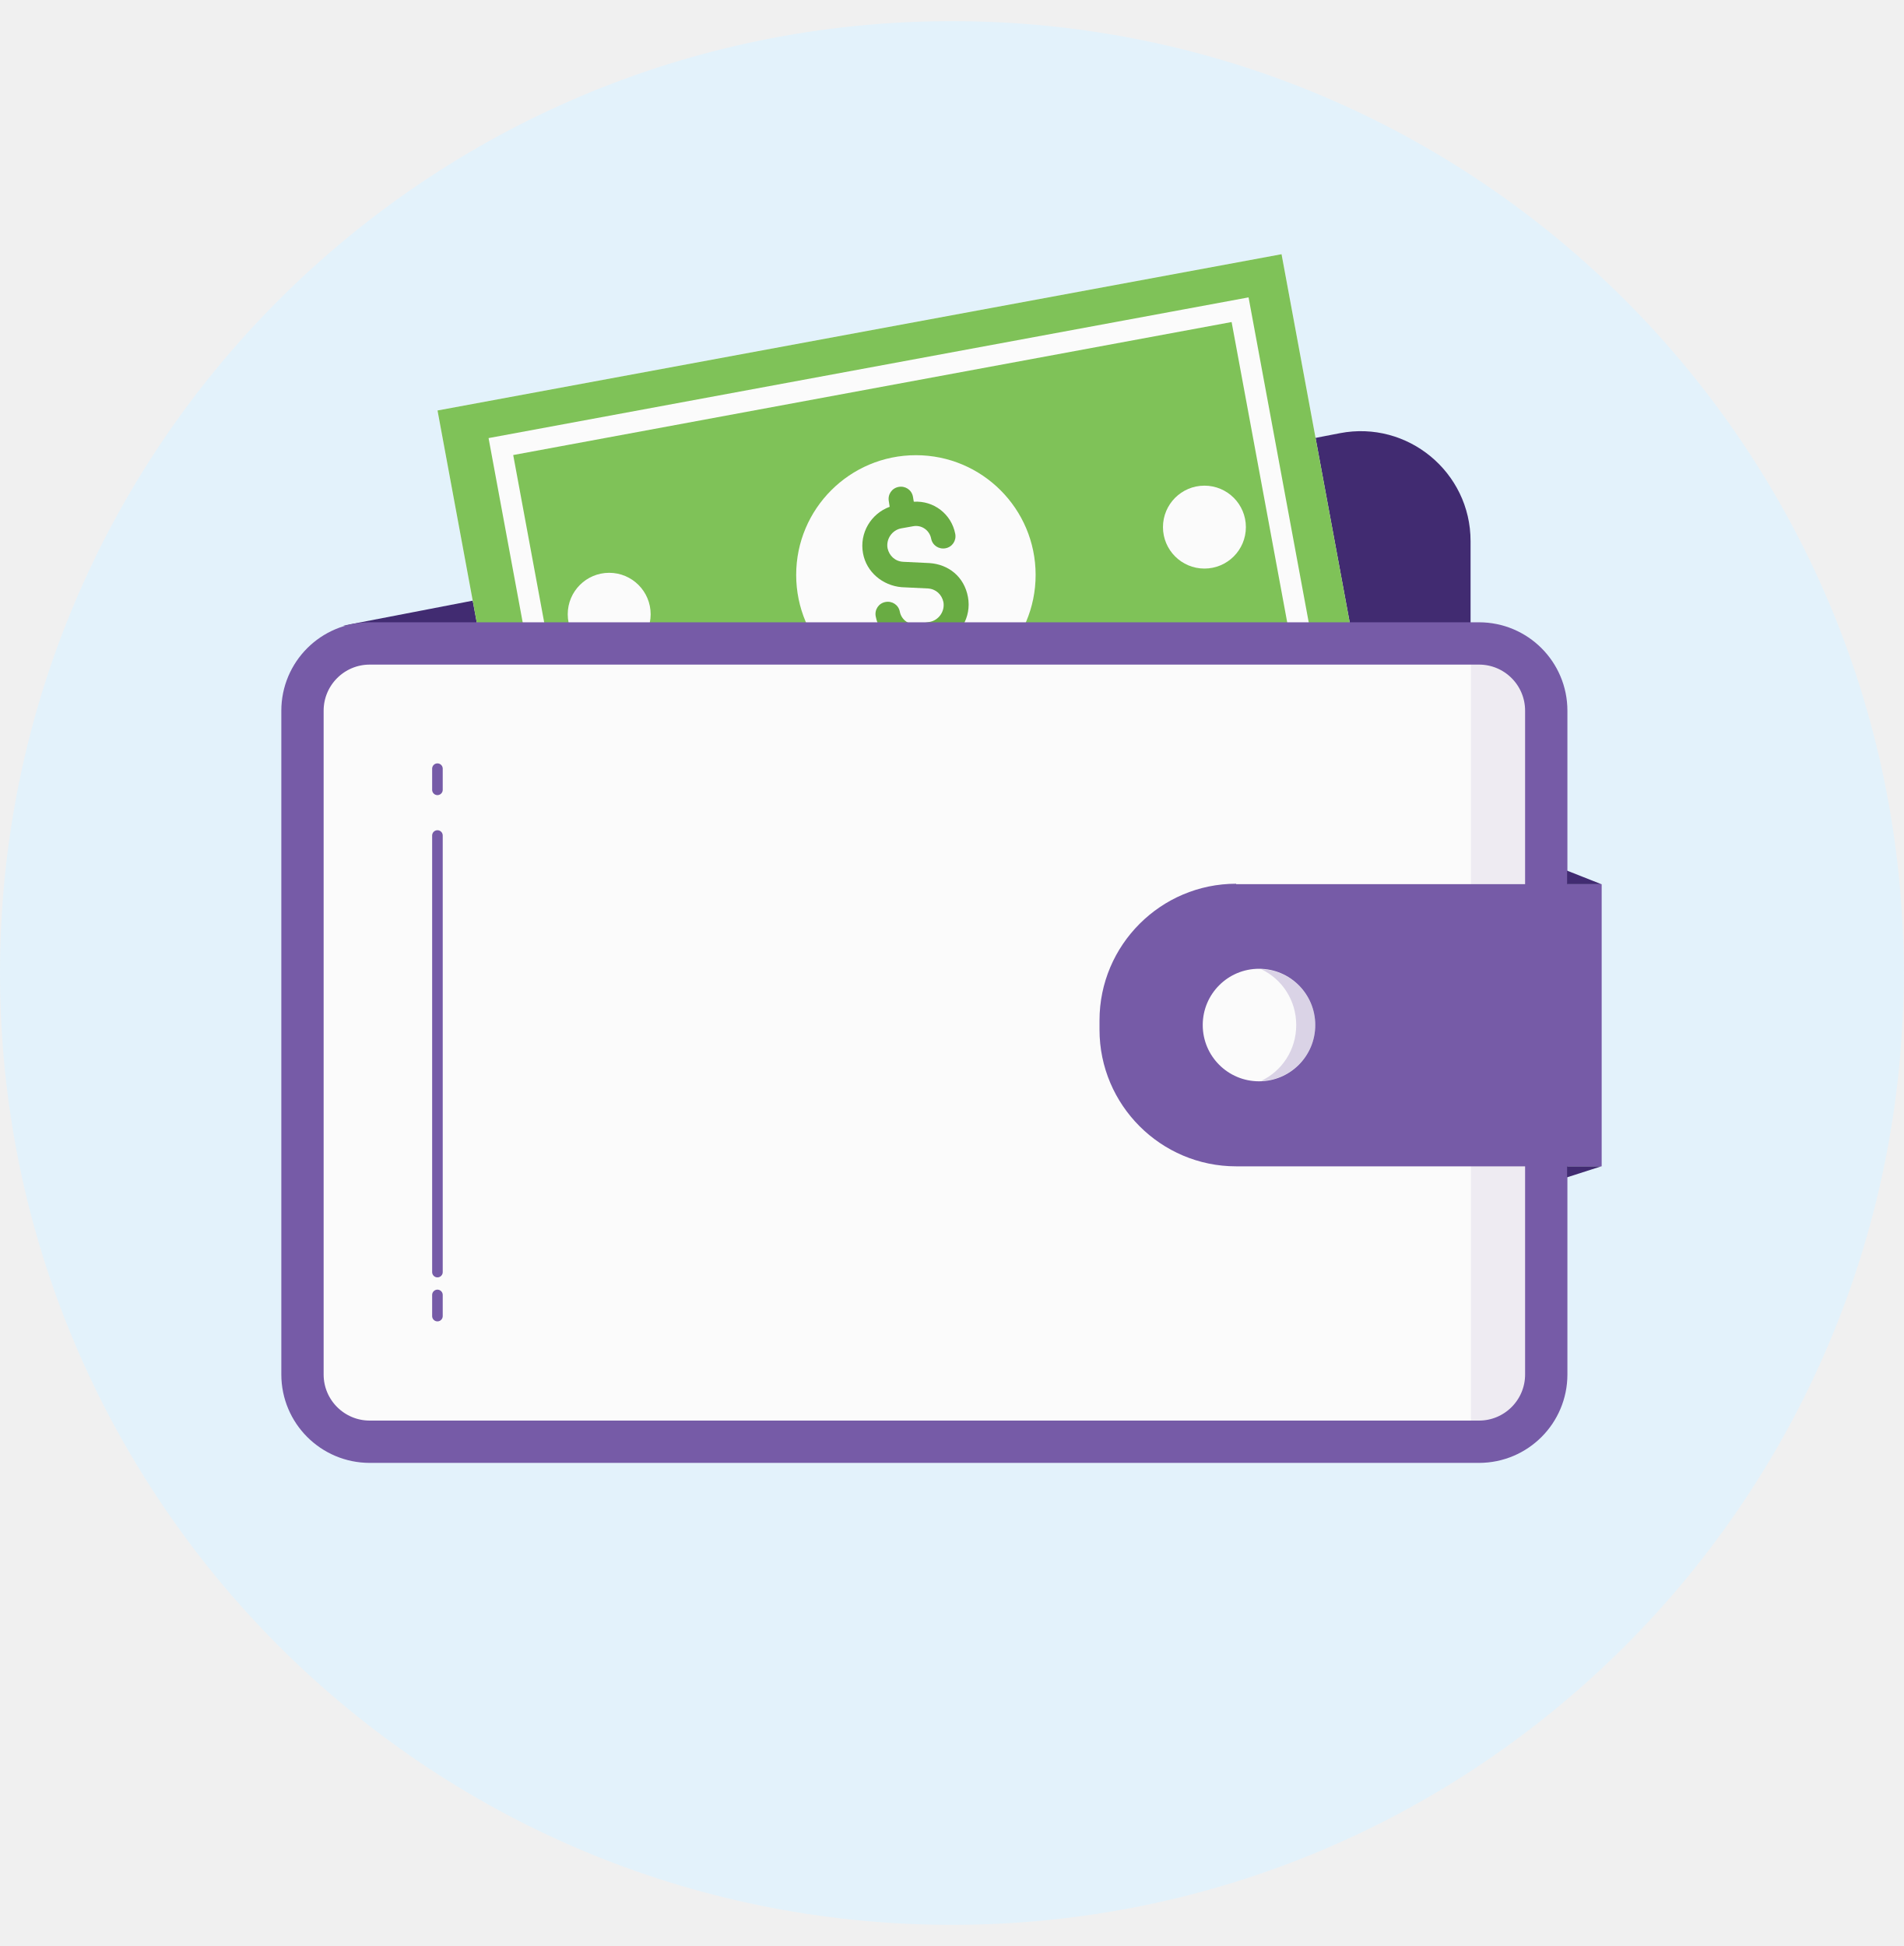
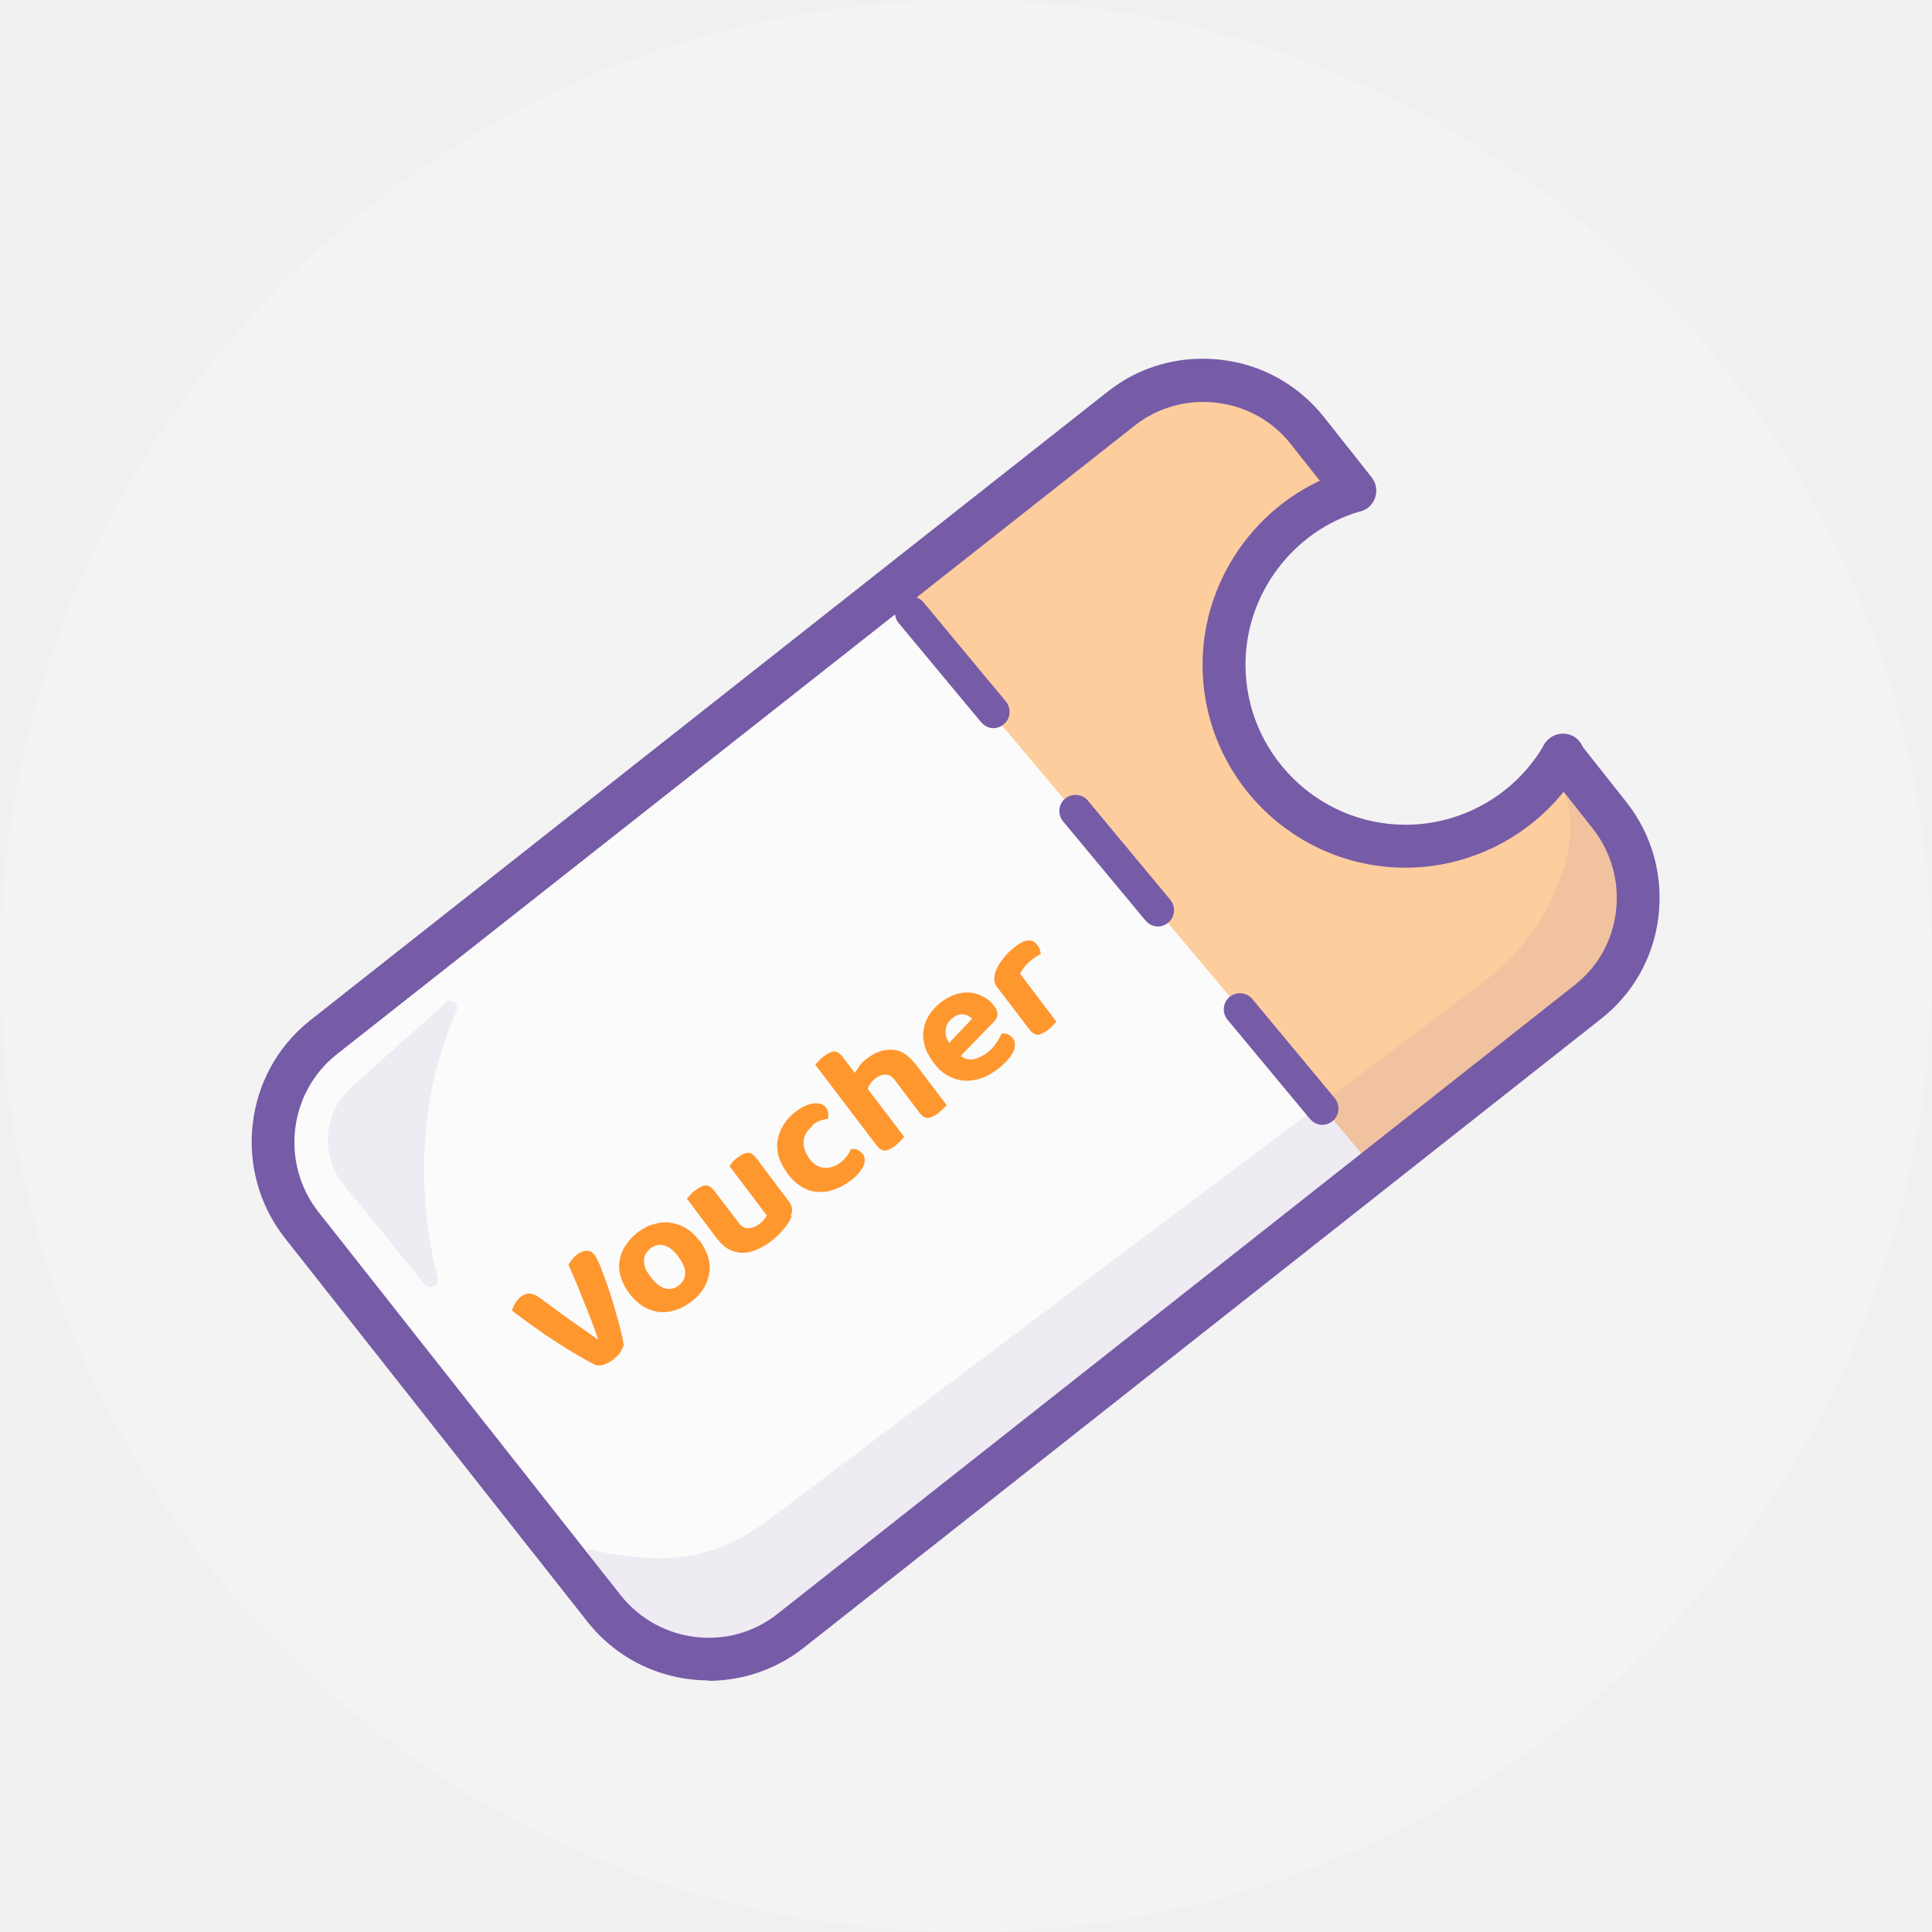
- <svg xmlns="http://www.w3.org/2000/svg" width="45" height="46" viewBox="0 0 45 46" fill="none">
-   <path d="M22.5 45.5C34.926 45.5 45 35.426 45 23C45 10.574 34.926 0.5 22.5 0.5C10.074 0.5 0 10.574 0 23C0 35.426 10.074 45.5 22.5 45.5Z" fill="#E3F2FB" />
-   <path d="M33.96 11.06H33.9V11.03L33.96 11.06Z" fill="#FBFBFB" />
-   <path d="M8.111 14.79L31.671 10.24C33.271 9.93 34.761 11.16 34.761 12.79V14.79H8.111Z" fill="#412B71" />
-   <path d="M30.293 6.009L10.342 9.703L12.57 21.739L32.521 18.045L30.293 6.009Z" fill="#FBFBFB" />
-   <path d="M30.293 6.009L10.342 9.703L12.57 21.739L32.521 18.045L30.293 6.009Z" fill="#7FC258" />
-   <path d="M21.65 16.42C23.213 16.42 24.48 15.153 24.48 13.59C24.48 12.027 23.213 10.76 21.65 10.76C20.087 10.76 18.82 12.027 18.82 13.59C18.82 15.153 20.087 16.42 21.65 16.42Z" fill="#FBFBFB" />
-   <path d="M28.47 13.44C29.012 13.44 29.45 13.001 29.45 12.46C29.45 11.919 29.012 11.48 28.47 11.48C27.929 11.48 27.49 11.919 27.49 12.46C27.49 13.001 27.929 13.44 28.47 13.44Z" fill="#FBFBFB" />
-   <path d="M14.4 15.5C14.941 15.5 15.38 15.061 15.38 14.52C15.38 13.979 14.941 13.54 14.4 13.54C13.859 13.54 13.42 13.979 13.42 14.52C13.42 15.061 13.859 15.5 14.4 15.5Z" fill="#FBFBFB" />
-   <path d="M21.97 13.31L21.35 13.28C21.16 13.27 21.02 13.14 20.98 12.96C20.94 12.74 21.09 12.53 21.3 12.49L21.58 12.44C21.78 12.4 21.97 12.53 22.01 12.73C22.04 12.89 22.19 12.99 22.35 12.96C22.51 12.93 22.61 12.78 22.58 12.62C22.49 12.15 22.07 11.83 21.6 11.86L21.58 11.74C21.55 11.58 21.4 11.48 21.24 11.51C21.08 11.54 20.98 11.69 21.01 11.85L21.03 11.98C20.59 12.14 20.31 12.6 20.4 13.08C20.48 13.52 20.86 13.84 21.31 13.88L21.93 13.91C22.12 13.92 22.26 14.05 22.3 14.23C22.34 14.45 22.19 14.66 21.98 14.7L21.7 14.75C21.5 14.79 21.31 14.66 21.27 14.46C21.24 14.3 21.09 14.2 20.93 14.23C20.77 14.26 20.67 14.41 20.7 14.57C20.79 15.04 21.21 15.36 21.68 15.33L21.7 15.45C21.73 15.61 21.88 15.71 22.04 15.68C22.2 15.65 22.3 15.5 22.27 15.34L22.25 15.21C22.69 15.05 22.97 14.59 22.88 14.11C22.79 13.63 22.42 13.34 21.97 13.31Z" fill="#69AC43" />
-   <path d="M29.313 7.321L11.84 10.556L13.664 20.409L31.137 17.174L29.313 7.321Z" stroke="#FBFBFB" stroke-width="0.5" stroke-miterlimit="10" />
-   <path d="M34.96 15.21H8.74C7.862 15.21 7.15 15.922 7.15 16.8V32.49C7.15 33.368 7.862 34.08 8.74 34.08H34.96C35.839 34.08 36.55 33.368 36.55 32.49V16.8C36.55 15.922 35.839 15.21 34.96 15.21Z" fill="#FBFBFB" />
-   <g opacity="0.1">
-     <path d="M36.459 15.35H34.77V33.93H36.459V15.35Z" fill="#765BA7" />
+ <svg xmlns="http://www.w3.org/2000/svg" width="88" height="88" viewBox="0 0 88 88" fill="none">
+   <g clip-path="url(#clip0_125_18940)">
+     <path d="M44 88C68.3 88 88 68.3 88 44C88 19.7 68.3 0 44 0C19.7 0 0 19.7 0 44C0 68.3 19.7 88 44 88Z" fill="#F3F3F3" />
+     <path d="M66.411 20.651H66.293V20.592L66.411 20.651Z" fill="#FBFBFB" />
+     <path d="M71.515 46.738L62.891 53.582L40.324 26.713L49.554 19.321C52.898 16.642 57.748 17.189 60.427 20.533L61.718 22.137C58.276 23.173 55.773 26.38 55.773 30.155C55.773 34.789 59.528 38.544 64.162 38.544C67.291 38.544 70.009 36.843 71.456 34.3L72.728 35.884C75.407 39.228 74.859 44.078 71.515 46.757V46.738Z" fill="#FBFBFB" />
+     <path d="M37.17 29.282L17.37 44.682C12.468 48.71 10.955 52.752 15.17 57.882L26.904 71.815C31.119 76.945 34.468 75.843 39.37 71.815L59.17 56.415C64.072 52.388 65.318 46.301 61.103 41.171L52.522 30.727C48.306 25.598 42.072 25.254 37.17 29.282Z" fill="#FBFBFB" />
+     <g opacity="0.46">
+       <path d="M71.515 46.738L62.891 53.582L40.324 26.713L49.554 19.321C52.898 16.642 57.748 17.189 60.427 20.533L61.718 22.137C58.276 23.173 55.773 26.38 55.773 30.155C55.773 34.789 59.528 38.544 64.162 38.544C67.291 38.544 70.009 36.843 71.456 34.3L72.728 35.884C75.407 39.228 74.859 44.078 71.515 46.757V46.738Z" fill="#FF972F" />
+     </g>
+     <g opacity="0.1">
+       <path d="M69.833 36.999L71.202 35.963C72.375 38.642 70.185 42.807 67.819 44.528L35.004 69.227C32.325 71.241 30.018 71.261 26.732 70.557C26.732 70.557 28.884 77.186 36.041 74.272C43.198 71.358 72.336 45.623 72.336 45.623C72.336 45.623 77.772 39.835 71.202 35.415L69.833 36.999Z" fill="#765BA7" />
+     </g>
+     <path d="M32.286 76.54C30.194 76.54 28.141 75.621 26.752 73.861L12.966 56.379C10.58 53.328 11.088 48.889 14.119 46.483L50.434 17.854C51.901 16.681 53.739 16.172 55.616 16.387C57.493 16.603 59.156 17.541 60.329 19.027L62.48 21.746C62.813 22.176 62.734 22.782 62.324 23.115C61.894 23.447 61.287 23.369 60.955 22.958L58.804 20.24C57.963 19.164 56.75 18.5 55.401 18.343C54.052 18.187 52.722 18.558 51.666 19.399L15.332 48.028C13.142 49.769 12.77 52.976 14.491 55.186L28.277 72.668C30.018 74.859 33.225 75.25 35.415 73.509L71.71 44.88C72.786 44.039 73.451 42.846 73.607 41.497C73.764 40.148 73.392 38.818 72.551 37.742L70.4 35.024C70.068 34.594 70.146 33.987 70.557 33.655C70.987 33.323 71.593 33.401 71.925 33.812L74.077 36.53C75.25 38.016 75.758 39.854 75.543 41.731C75.328 43.589 74.389 45.271 72.903 46.425L36.608 75.054C35.318 76.071 33.773 76.56 32.247 76.56L32.286 76.54Z" fill="#765BA7" />
+     <path d="M64.025 39.522C58.921 39.522 54.775 35.376 54.775 30.272C54.775 26.204 57.513 22.547 61.404 21.413C61.932 21.257 62.46 21.55 62.617 22.078C62.773 22.606 62.48 23.134 61.952 23.29C58.882 24.19 56.73 27.065 56.73 30.272C56.73 34.281 59.996 37.566 64.025 37.566C66.626 37.566 69.05 36.158 70.341 33.909C70.615 33.44 71.202 33.283 71.671 33.538C72.14 33.811 72.297 34.398 72.043 34.867C70.4 37.722 67.33 39.522 64.025 39.522Z" fill="#765BA7" />
+     <path d="M60.231 51.236C60.016 51.236 59.821 51.138 59.664 50.962L55.91 46.444C55.655 46.132 55.694 45.662 56.007 45.408C56.32 45.154 56.79 45.193 57.044 45.506L60.798 50.023C61.053 50.336 61.014 50.805 60.701 51.06C60.564 51.177 60.388 51.236 60.231 51.236ZM52.742 42.201C52.526 42.201 52.331 42.103 52.175 41.927L48.42 37.41C48.166 37.097 48.205 36.628 48.518 36.373C48.831 36.119 49.3 36.158 49.554 36.471L53.309 40.989C53.563 41.301 53.524 41.771 53.211 42.025C53.074 42.142 52.898 42.201 52.742 42.201ZM45.252 33.166C45.037 33.166 44.841 33.069 44.685 32.892L40.93 28.375C40.676 28.062 40.715 27.593 41.028 27.339C41.341 27.084 41.81 27.124 42.064 27.436L45.819 31.954C46.073 32.267 46.034 32.736 45.721 32.99C45.584 33.108 45.408 33.166 45.252 33.166Z" fill="#765BA7" />
+     <g opacity="0.1">
+       <path d="M20.279 45.701L16.016 49.514C14.725 50.668 14.569 52.643 15.664 53.973L19.341 58.49C19.575 58.764 20.025 58.549 19.927 58.197C19.321 55.772 18.617 50.981 20.788 46.072C20.944 45.74 20.533 45.427 20.26 45.681L20.279 45.701Z" fill="#765BA7" />
+     </g>
+     <path d="M28.395 61.307C28.395 61.307 28.317 61.502 28.238 61.62C28.16 61.737 28.043 61.835 27.925 61.933C27.769 62.05 27.613 62.128 27.476 62.167C27.319 62.206 27.202 62.206 27.104 62.167C26.987 62.109 26.83 62.011 26.635 61.913C26.439 61.815 26.244 61.678 26.029 61.561C25.813 61.424 25.579 61.287 25.344 61.131C25.109 60.974 24.855 60.818 24.62 60.642C24.386 60.486 24.151 60.31 23.936 60.153C23.721 59.997 23.506 59.84 23.33 59.703C23.33 59.606 23.389 59.508 23.447 59.391C23.506 59.273 23.604 59.175 23.701 59.078C23.838 58.98 23.975 58.921 24.112 58.921C24.249 58.921 24.386 58.98 24.562 59.097C25.012 59.43 25.461 59.762 25.872 60.055C26.302 60.368 26.752 60.662 27.202 60.994H27.241C27.065 60.466 26.85 59.919 26.615 59.332C26.381 58.745 26.146 58.178 25.892 57.611C25.931 57.533 25.989 57.455 26.048 57.376C26.107 57.298 26.185 57.22 26.283 57.142C26.42 57.044 26.556 56.985 26.713 56.966C26.85 56.966 26.987 57.024 27.084 57.161C27.143 57.239 27.221 57.396 27.319 57.611C27.397 57.826 27.495 58.061 27.593 58.334C27.691 58.608 27.788 58.902 27.886 59.215C27.984 59.527 28.062 59.821 28.14 60.094C28.219 60.368 28.277 60.623 28.336 60.857C28.375 61.072 28.414 61.248 28.414 61.346L28.395 61.307Z" fill="#FF972F" />
+     <path d="M31.857 56.496C32.033 56.731 32.169 56.985 32.248 57.239C32.326 57.493 32.346 57.747 32.306 57.982C32.267 58.217 32.189 58.452 32.052 58.686C31.915 58.901 31.72 59.116 31.485 59.292C31.25 59.468 30.996 59.605 30.742 59.684C30.488 59.762 30.233 59.781 29.999 59.762C29.764 59.723 29.529 59.644 29.295 59.508C29.08 59.371 28.865 59.175 28.669 58.921C28.493 58.686 28.356 58.432 28.278 58.178C28.2 57.923 28.18 57.669 28.219 57.435C28.258 57.2 28.337 56.965 28.493 56.731C28.649 56.496 28.826 56.3 29.06 56.124C29.295 55.948 29.549 55.812 29.803 55.753C30.058 55.675 30.312 55.655 30.546 55.694C30.801 55.733 31.035 55.812 31.25 55.948C31.485 56.085 31.681 56.281 31.857 56.515V56.496ZM29.627 56.867C29.432 57.024 29.334 57.2 29.334 57.435C29.334 57.669 29.432 57.904 29.647 58.178C29.862 58.451 30.077 58.627 30.292 58.686C30.507 58.745 30.722 58.706 30.918 58.549C31.113 58.393 31.211 58.217 31.211 57.982C31.211 57.747 31.094 57.513 30.898 57.239C30.703 56.965 30.488 56.809 30.273 56.731C30.058 56.672 29.842 56.711 29.647 56.848L29.627 56.867Z" fill="#FF972F" />
+     <path d="M36.06 55.401C35.982 55.577 35.884 55.773 35.708 55.968C35.552 56.164 35.356 56.359 35.121 56.535C34.906 56.711 34.672 56.829 34.457 56.926C34.242 57.024 34.026 57.063 33.811 57.063C33.596 57.063 33.401 57.005 33.205 56.907C33.01 56.809 32.834 56.633 32.657 56.418L31.289 54.599C31.289 54.599 31.367 54.502 31.445 54.423C31.504 54.345 31.582 54.286 31.68 54.208C31.875 54.071 32.032 53.993 32.149 53.993C32.266 53.993 32.403 54.071 32.54 54.247L33.616 55.655C33.753 55.851 33.909 55.949 34.066 55.949C34.222 55.949 34.398 55.89 34.554 55.773C34.672 55.694 34.75 55.616 34.809 55.538C34.867 55.46 34.906 55.401 34.926 55.362L33.225 53.113C33.225 53.113 33.303 53.015 33.361 52.937C33.42 52.859 33.498 52.8 33.596 52.722C33.792 52.585 33.948 52.507 34.066 52.507C34.202 52.507 34.32 52.585 34.457 52.761L35.943 54.736C36.099 54.932 36.119 55.147 36.021 55.382L36.06 55.401Z" fill="#FF972F" />
+     <path d="M37.019 51.275C36.803 51.451 36.647 51.666 36.608 51.92C36.569 52.194 36.647 52.448 36.843 52.741C37.038 53.035 37.292 53.172 37.547 53.191C37.801 53.211 38.055 53.132 38.27 52.956C38.407 52.859 38.505 52.741 38.583 52.644C38.661 52.546 38.72 52.428 38.759 52.331C38.876 52.331 38.974 52.331 39.052 52.37C39.131 52.409 39.209 52.468 39.287 52.546C39.404 52.702 39.424 52.898 39.326 53.113C39.228 53.328 39.033 53.563 38.739 53.778C38.485 53.973 38.231 54.11 37.977 54.188C37.723 54.286 37.468 54.306 37.214 54.286C36.96 54.267 36.725 54.188 36.51 54.052C36.276 53.915 36.06 53.719 35.865 53.445C35.669 53.172 35.532 52.898 35.454 52.644C35.395 52.37 35.376 52.116 35.435 51.881C35.474 51.627 35.591 51.392 35.728 51.177C35.865 50.962 36.06 50.766 36.276 50.61C36.569 50.395 36.823 50.277 37.077 50.258C37.331 50.238 37.508 50.297 37.625 50.453C37.684 50.532 37.723 50.61 37.723 50.708C37.723 50.805 37.723 50.884 37.723 50.962C37.625 50.962 37.508 51.001 37.371 51.04C37.253 51.079 37.116 51.157 36.999 51.255L37.019 51.275Z" fill="#FF972F" />
+     <path d="M41.008 51.979C41.008 51.979 40.871 52.116 40.774 52.194C40.578 52.331 40.422 52.409 40.304 52.409C40.167 52.409 40.05 52.331 39.913 52.155L37.136 48.498C37.136 48.498 37.215 48.4 37.293 48.322C37.351 48.244 37.43 48.185 37.527 48.107C37.723 47.97 37.879 47.892 37.997 47.892C38.114 47.892 38.251 47.97 38.388 48.146L38.935 48.869C38.994 48.772 39.072 48.654 39.151 48.537C39.248 48.42 39.346 48.322 39.483 48.224C39.874 47.911 40.265 47.794 40.656 47.813C41.047 47.833 41.38 48.068 41.693 48.459L43.12 50.336C43.12 50.336 43.042 50.434 42.964 50.492C42.905 50.551 42.827 50.629 42.729 50.708C42.534 50.844 42.377 50.923 42.26 50.923C42.123 50.923 42.006 50.844 41.869 50.669L40.793 49.241C40.656 49.045 40.5 48.948 40.343 48.948C40.187 48.948 40.05 48.987 39.894 49.104C39.796 49.182 39.718 49.261 39.659 49.339C39.6 49.417 39.542 49.515 39.522 49.593L41.184 51.783C41.184 51.783 41.106 51.881 41.028 51.959L41.008 51.979Z" fill="#FF972F" />
+     <path d="M43.765 48.107C43.961 48.243 44.156 48.283 44.352 48.243C44.547 48.204 44.743 48.107 44.939 47.97C45.115 47.833 45.252 47.696 45.369 47.52C45.486 47.364 45.564 47.207 45.623 47.07C45.721 47.07 45.819 47.07 45.897 47.109C45.995 47.148 46.073 47.207 46.132 47.285C46.21 47.383 46.229 47.481 46.229 47.598C46.229 47.715 46.19 47.833 46.132 47.95C46.073 48.068 45.975 48.204 45.858 48.322C45.74 48.459 45.584 48.576 45.428 48.713C45.173 48.889 44.939 49.045 44.665 49.123C44.391 49.202 44.156 49.241 43.902 49.221C43.648 49.202 43.413 49.123 43.159 48.987C42.905 48.85 42.69 48.635 42.494 48.361C42.299 48.087 42.162 47.833 42.103 47.579C42.044 47.324 42.025 47.07 42.084 46.836C42.123 46.601 42.22 46.386 42.357 46.171C42.494 45.975 42.67 45.799 42.866 45.643C43.081 45.486 43.296 45.369 43.531 45.291C43.765 45.212 43.98 45.193 44.196 45.212C44.411 45.232 44.606 45.291 44.802 45.408C44.997 45.506 45.173 45.662 45.31 45.858C45.408 45.995 45.447 46.112 45.428 46.229C45.428 46.347 45.349 46.464 45.232 46.581L43.804 48.048L43.765 48.107ZM43.394 46.366C43.218 46.503 43.1 46.66 43.081 46.875C43.042 47.07 43.081 47.285 43.237 47.5L44.274 46.405C44.176 46.307 44.059 46.229 43.902 46.21C43.746 46.171 43.57 46.229 43.394 46.366Z" fill="#FF972F" />
+     <path d="M48.126 46.523C48.126 46.523 48.048 46.62 47.97 46.699C47.911 46.757 47.833 46.836 47.735 46.914C47.54 47.051 47.383 47.129 47.266 47.129C47.129 47.129 47.012 47.051 46.875 46.875L45.428 44.978C45.33 44.86 45.291 44.743 45.291 44.606C45.291 44.469 45.31 44.352 45.369 44.196C45.447 44 45.565 43.824 45.721 43.628C45.877 43.433 46.053 43.257 46.269 43.1C46.699 42.768 47.031 42.748 47.246 43.042C47.305 43.12 47.344 43.179 47.364 43.257C47.383 43.335 47.403 43.394 47.403 43.452C47.285 43.511 47.168 43.589 47.031 43.687C46.914 43.785 46.797 43.883 46.699 44C46.601 44.117 46.523 44.235 46.464 44.352L48.107 46.523H48.126Z" fill="#FF972F" />
  </g>
-   <path d="M34.96 15.21H8.74C7.862 15.21 7.15 15.922 7.15 16.8V32.49C7.15 33.368 7.862 34.08 8.74 34.08H34.96C35.839 34.08 36.55 33.368 36.55 32.49V16.8C36.55 15.922 35.839 15.21 34.96 15.21Z" stroke="#765BA7" stroke-miterlimit="10" />
-   <path d="M29.22 20.9H37.86V27.57H29.22C27.44 27.57 25.99 26.12 25.99 24.34V24.12C25.99 22.34 27.44 20.89 29.22 20.89V20.9Z" fill="#765BA7" />
-   <path d="M37.041 20.58L37.851 20.9H37.041V20.58Z" fill="#412B71" />
-   <path d="M37.851 27.57L37.041 27.83V27.57H37.851Z" fill="#412B71" />
-   <path d="M29.76 25.56C30.494 25.56 31.09 24.965 31.09 24.23C31.09 23.495 30.494 22.9 29.76 22.9C29.025 22.9 28.43 23.495 28.43 24.23C28.43 24.965 29.025 25.56 29.76 25.56Z" fill="#FBFBFB" />
-   <path opacity="0.25" d="M31.09 24.23C31.09 24.94 30.52 25.53 29.811 25.55C30.3 25.32 30.64 24.82 30.64 24.23C30.64 23.64 30.3 23.14 29.811 22.91C30.52 22.93 31.09 23.52 31.09 24.23Z" fill="#765BA7" />
-   <path d="M10.34 18.17V18.67" stroke="#765BA7" stroke-width="0.25" stroke-linecap="round" stroke-linejoin="round" />
-   <path d="M10.34 19.75V30.07" stroke="#765BA7" stroke-width="0.25" stroke-linecap="round" stroke-linejoin="round" />
-   <path d="M10.34 30.61V31.11" stroke="#765BA7" stroke-width="0.25" stroke-linecap="round" stroke-linejoin="round" />
+   <defs>
+     <clipPath id="clip0_125_18940">
+       <rect width="88" height="88" fill="white" />
+     </clipPath>
+   </defs>
</svg>
